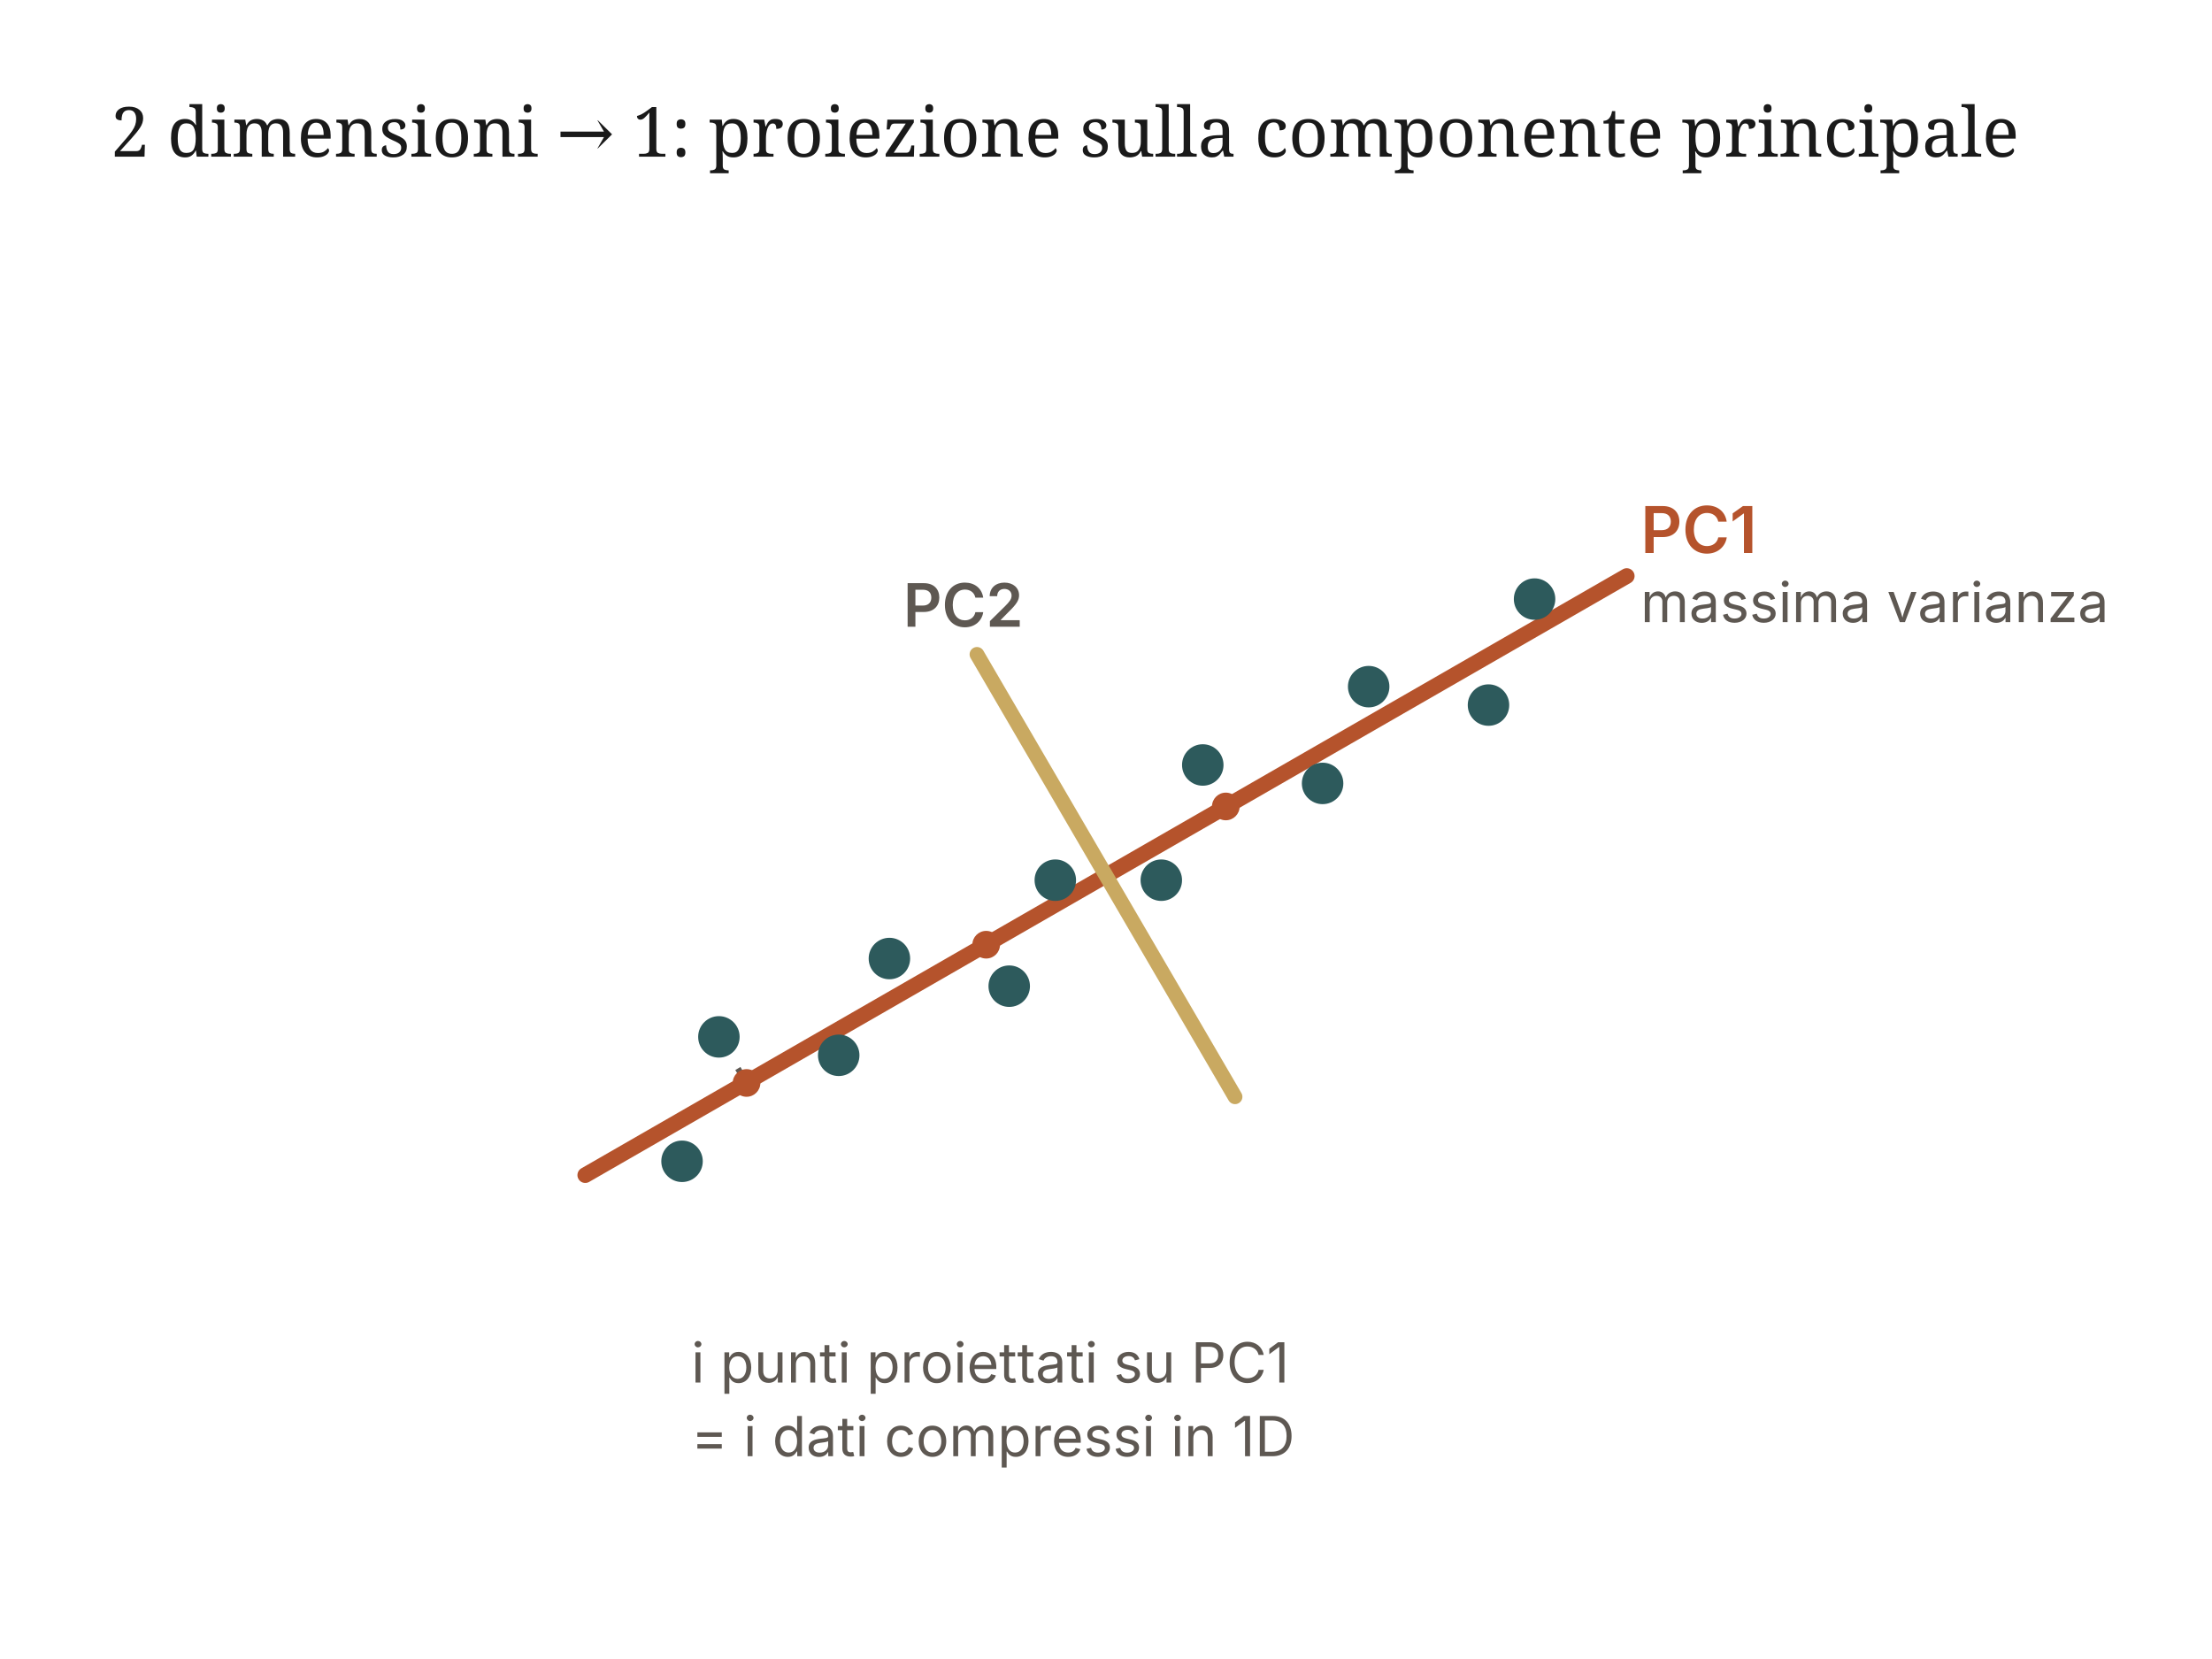
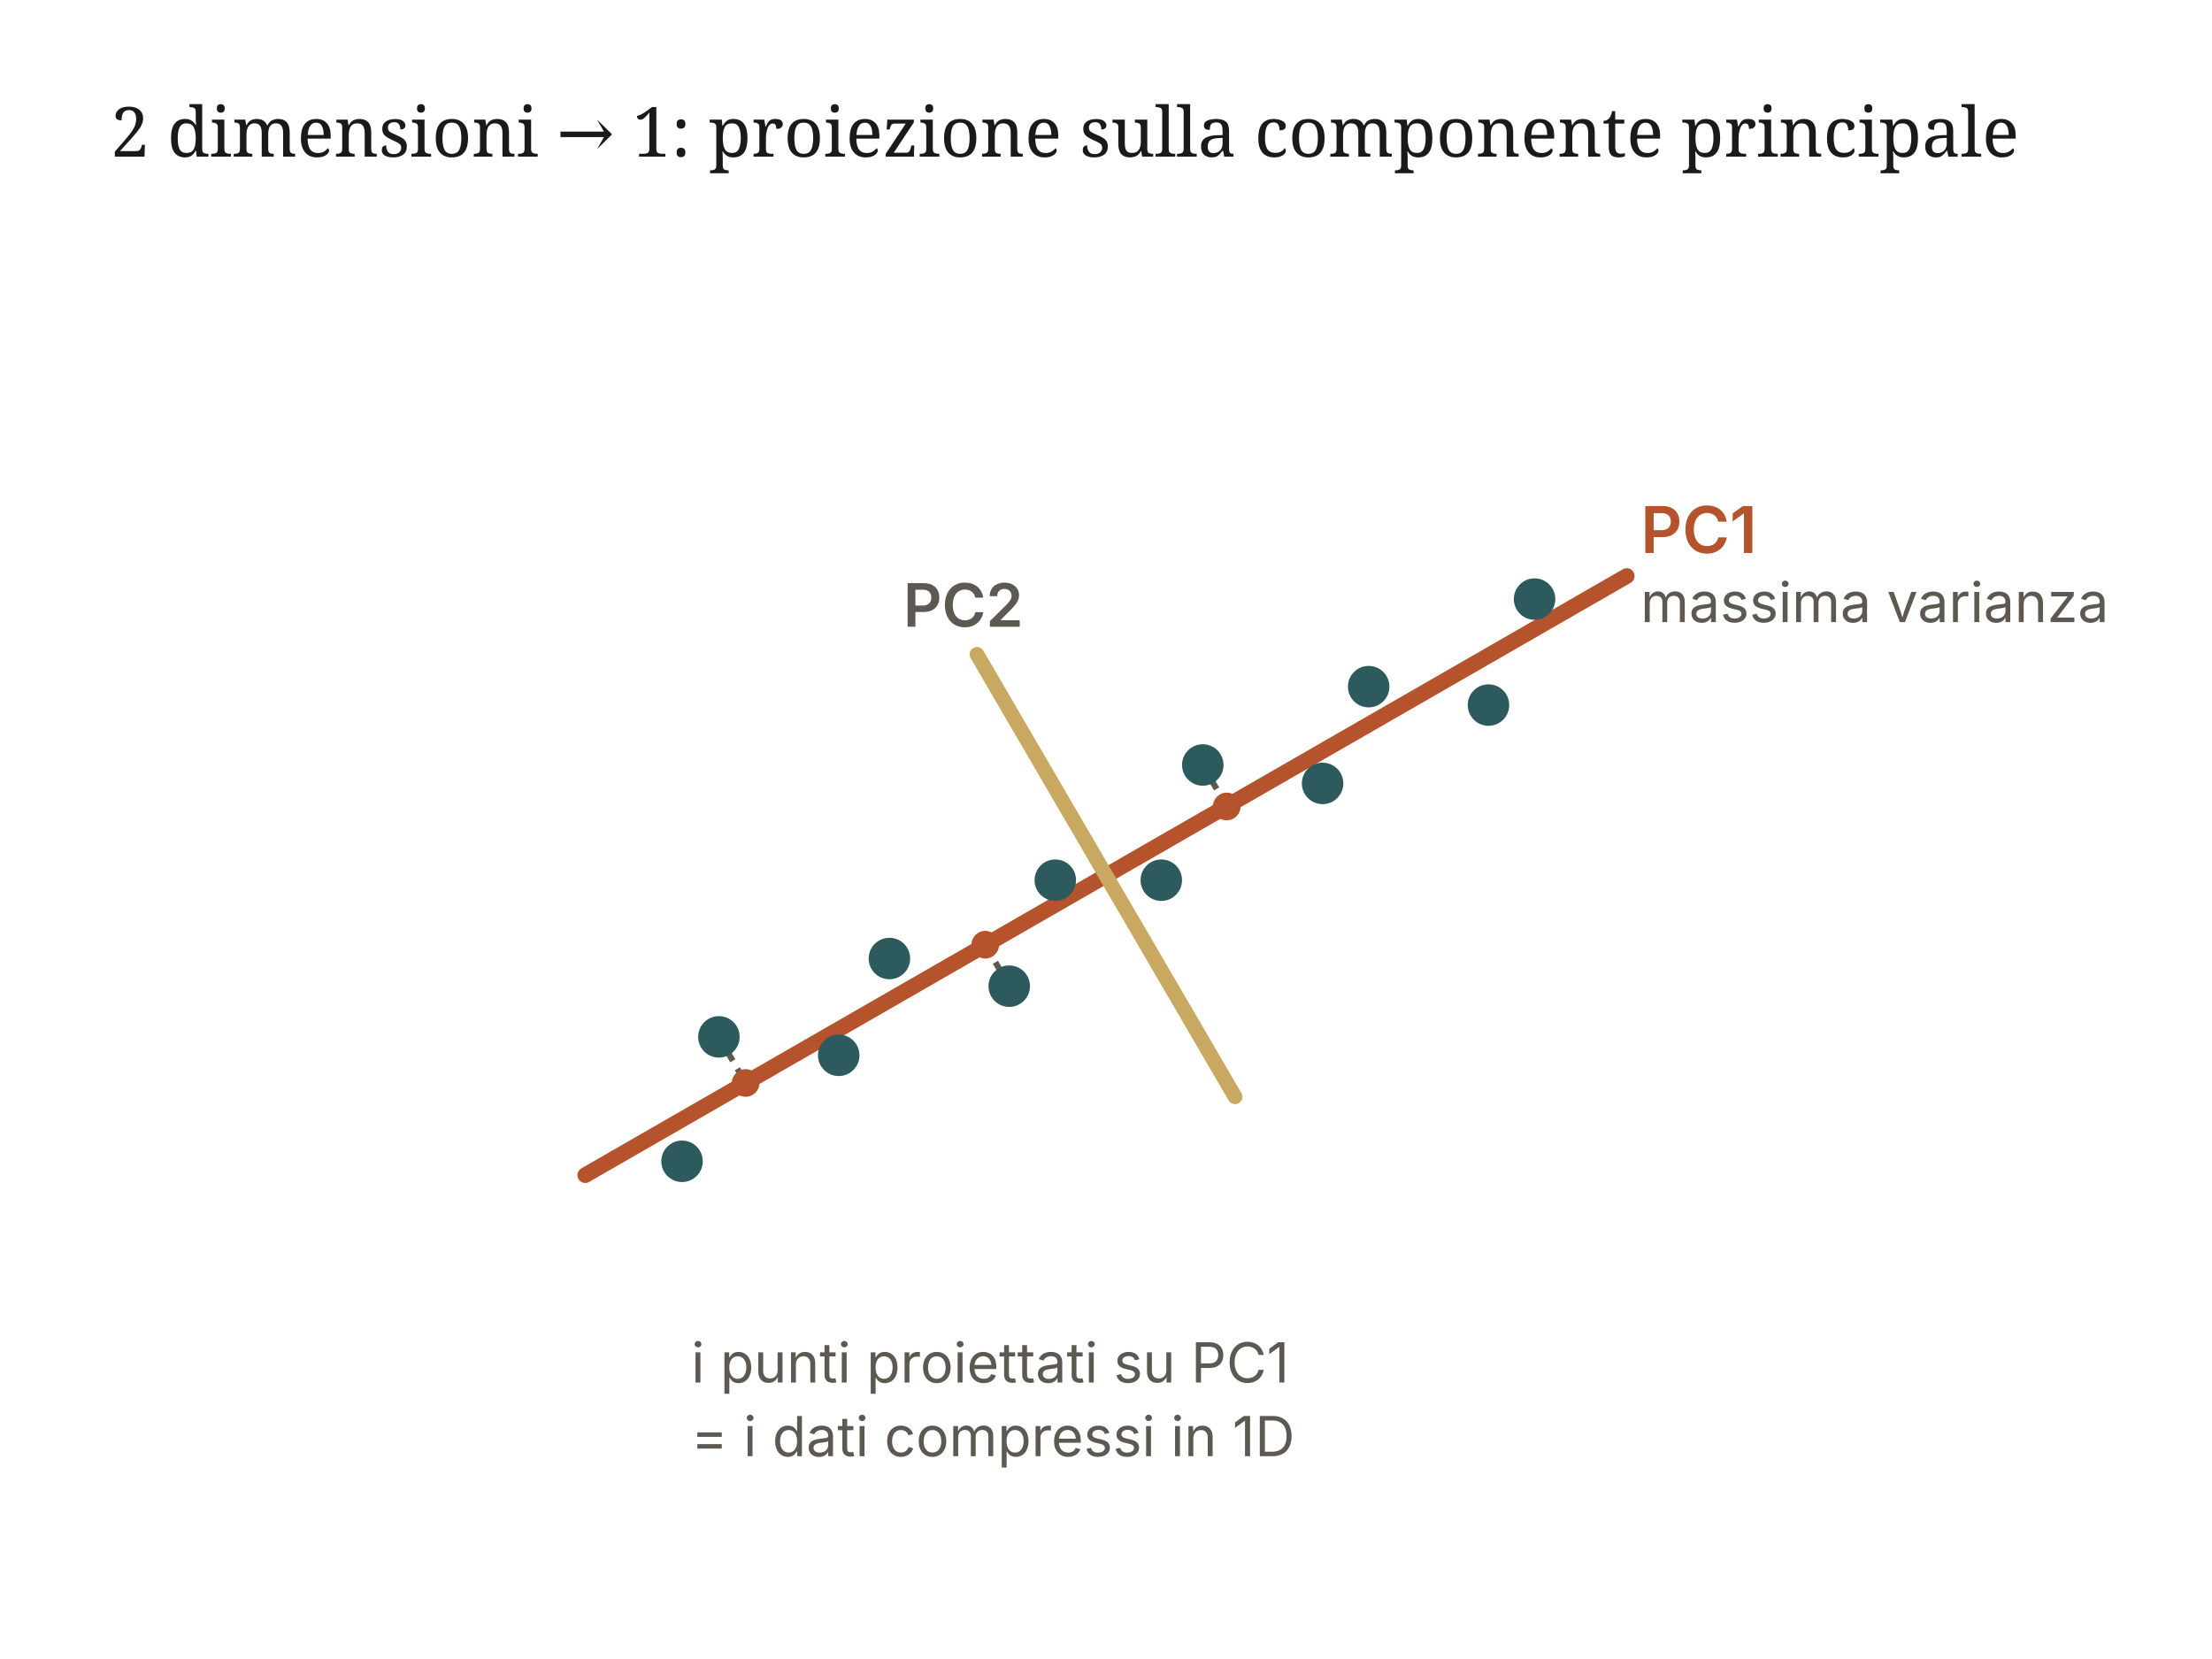
<svg xmlns="http://www.w3.org/2000/svg" viewBox="0 0 480 360" role="img" aria-label="Una nuvola di punti in teal, allungata lungo una diagonale che sale verso destra. Un asse principale PC1 in terracotta, lungo, corre lungo la direzione in cui i punti sono piu dispersi; un secondo asse PC2 in ocra, molto piu corto, e perpendicolare al primo. Tre punti sono collegati da segmenti tratteggiati alla loro proiezione perpendicolare sull'asse PC1, a illustrare la riduzione da due dimensioni a una sola lungo la direzione di massima varianza.">
  <style>
    .pt   { fill:#2D5A5C; }
    .pc1  { stroke:#B5532C; stroke-width:3.4; stroke-linecap:round; }
    .pc2  { stroke:#C9A961; stroke-width:3.2; stroke-linecap:round; }
-     .proj { stroke:#5E5852; stroke-width:1.3; stroke-dasharray:4 4; }
+     .proj { stroke:#5E5852; stroke-width:1.3; stroke-dasharray:2 2; }
    .foot { fill:#B5532C; }
    .lpc1 { font-family:Inter, system-ui, sans-serif; font-size:14px; font-weight:600; fill:#B5532C; }
    .lpc2 { font-family:Inter, system-ui, sans-serif; font-size:13px; font-weight:600; fill:#5E5852; }
    .lann { font-family:Inter, system-ui, sans-serif; font-size:12px; fill:#5E5852; }
    .ttl  { font-family:"Fraunces", Georgia, serif; font-size:15px; fill:#1A1A1A; }
  </style>
  <text class="ttl" x="24" y="34">2 dimensioni → 1: proiezione sulla componente principale</text>
  <line class="pc1" x1="127" y1="255" x2="353" y2="125" />
  <line class="pc2" x1="212" y1="142" x2="268" y2="238" />
-   <line class="proj" x1="156" y1="225" x2="162" y2="235" />
-   <line class="proj" x1="219" y1="214" x2="214" y2="205" />
-   <line class="proj" x1="261" y1="166" x2="266" y2="175" />
-   <circle class="foot" cx="162" cy="235" r="3" />
-   <circle class="foot" cx="214" cy="205" r="3" />
-   <circle class="foot" cx="266" cy="175" r="3" />
+   <line class="proj" x1="156" y1="225" x2="161.8" y2="235.0" />
+   <line class="proj" x1="219" y1="214" x2="213.8" y2="205.0" />
+   <line class="proj" x1="261" y1="166" x2="266.2" y2="175.0" />
+   <circle class="foot" cx="161.8" cy="235.0" r="3" />
+   <circle class="foot" cx="213.8" cy="205.0" r="3" />
+   <circle class="foot" cx="266.2" cy="175.0" r="3" />
  <circle class="pt" cx="148" cy="252" r="4.5" />
  <circle class="pt" cx="156" cy="225" r="4.5" />
  <circle class="pt" cx="182" cy="229" r="4.5" />
  <circle class="pt" cx="193" cy="208" r="4.5" />
  <circle class="pt" cx="219" cy="214" r="4.5" />
  <circle class="pt" cx="229" cy="191" r="4.5" />
  <circle class="pt" cx="252" cy="191" r="4.5" />
  <circle class="pt" cx="261" cy="166" r="4.5" />
  <circle class="pt" cx="287" cy="170" r="4.5" />
  <circle class="pt" cx="297" cy="149" r="4.5" />
  <circle class="pt" cx="323" cy="153" r="4.5" />
  <circle class="pt" cx="333" cy="130" r="4.5" />
  <text class="lpc1" x="356" y="120">PC1</text>
  <text class="lann" x="356" y="135" font-size="11">massima varianza</text>
  <text class="lpc2" x="196" y="136">PC2</text>
  <text class="lann" x="150" y="300">i punti proiettati su PC1</text>
  <text class="lann" x="150" y="316">= i dati compressi in 1D</text>
</svg>
